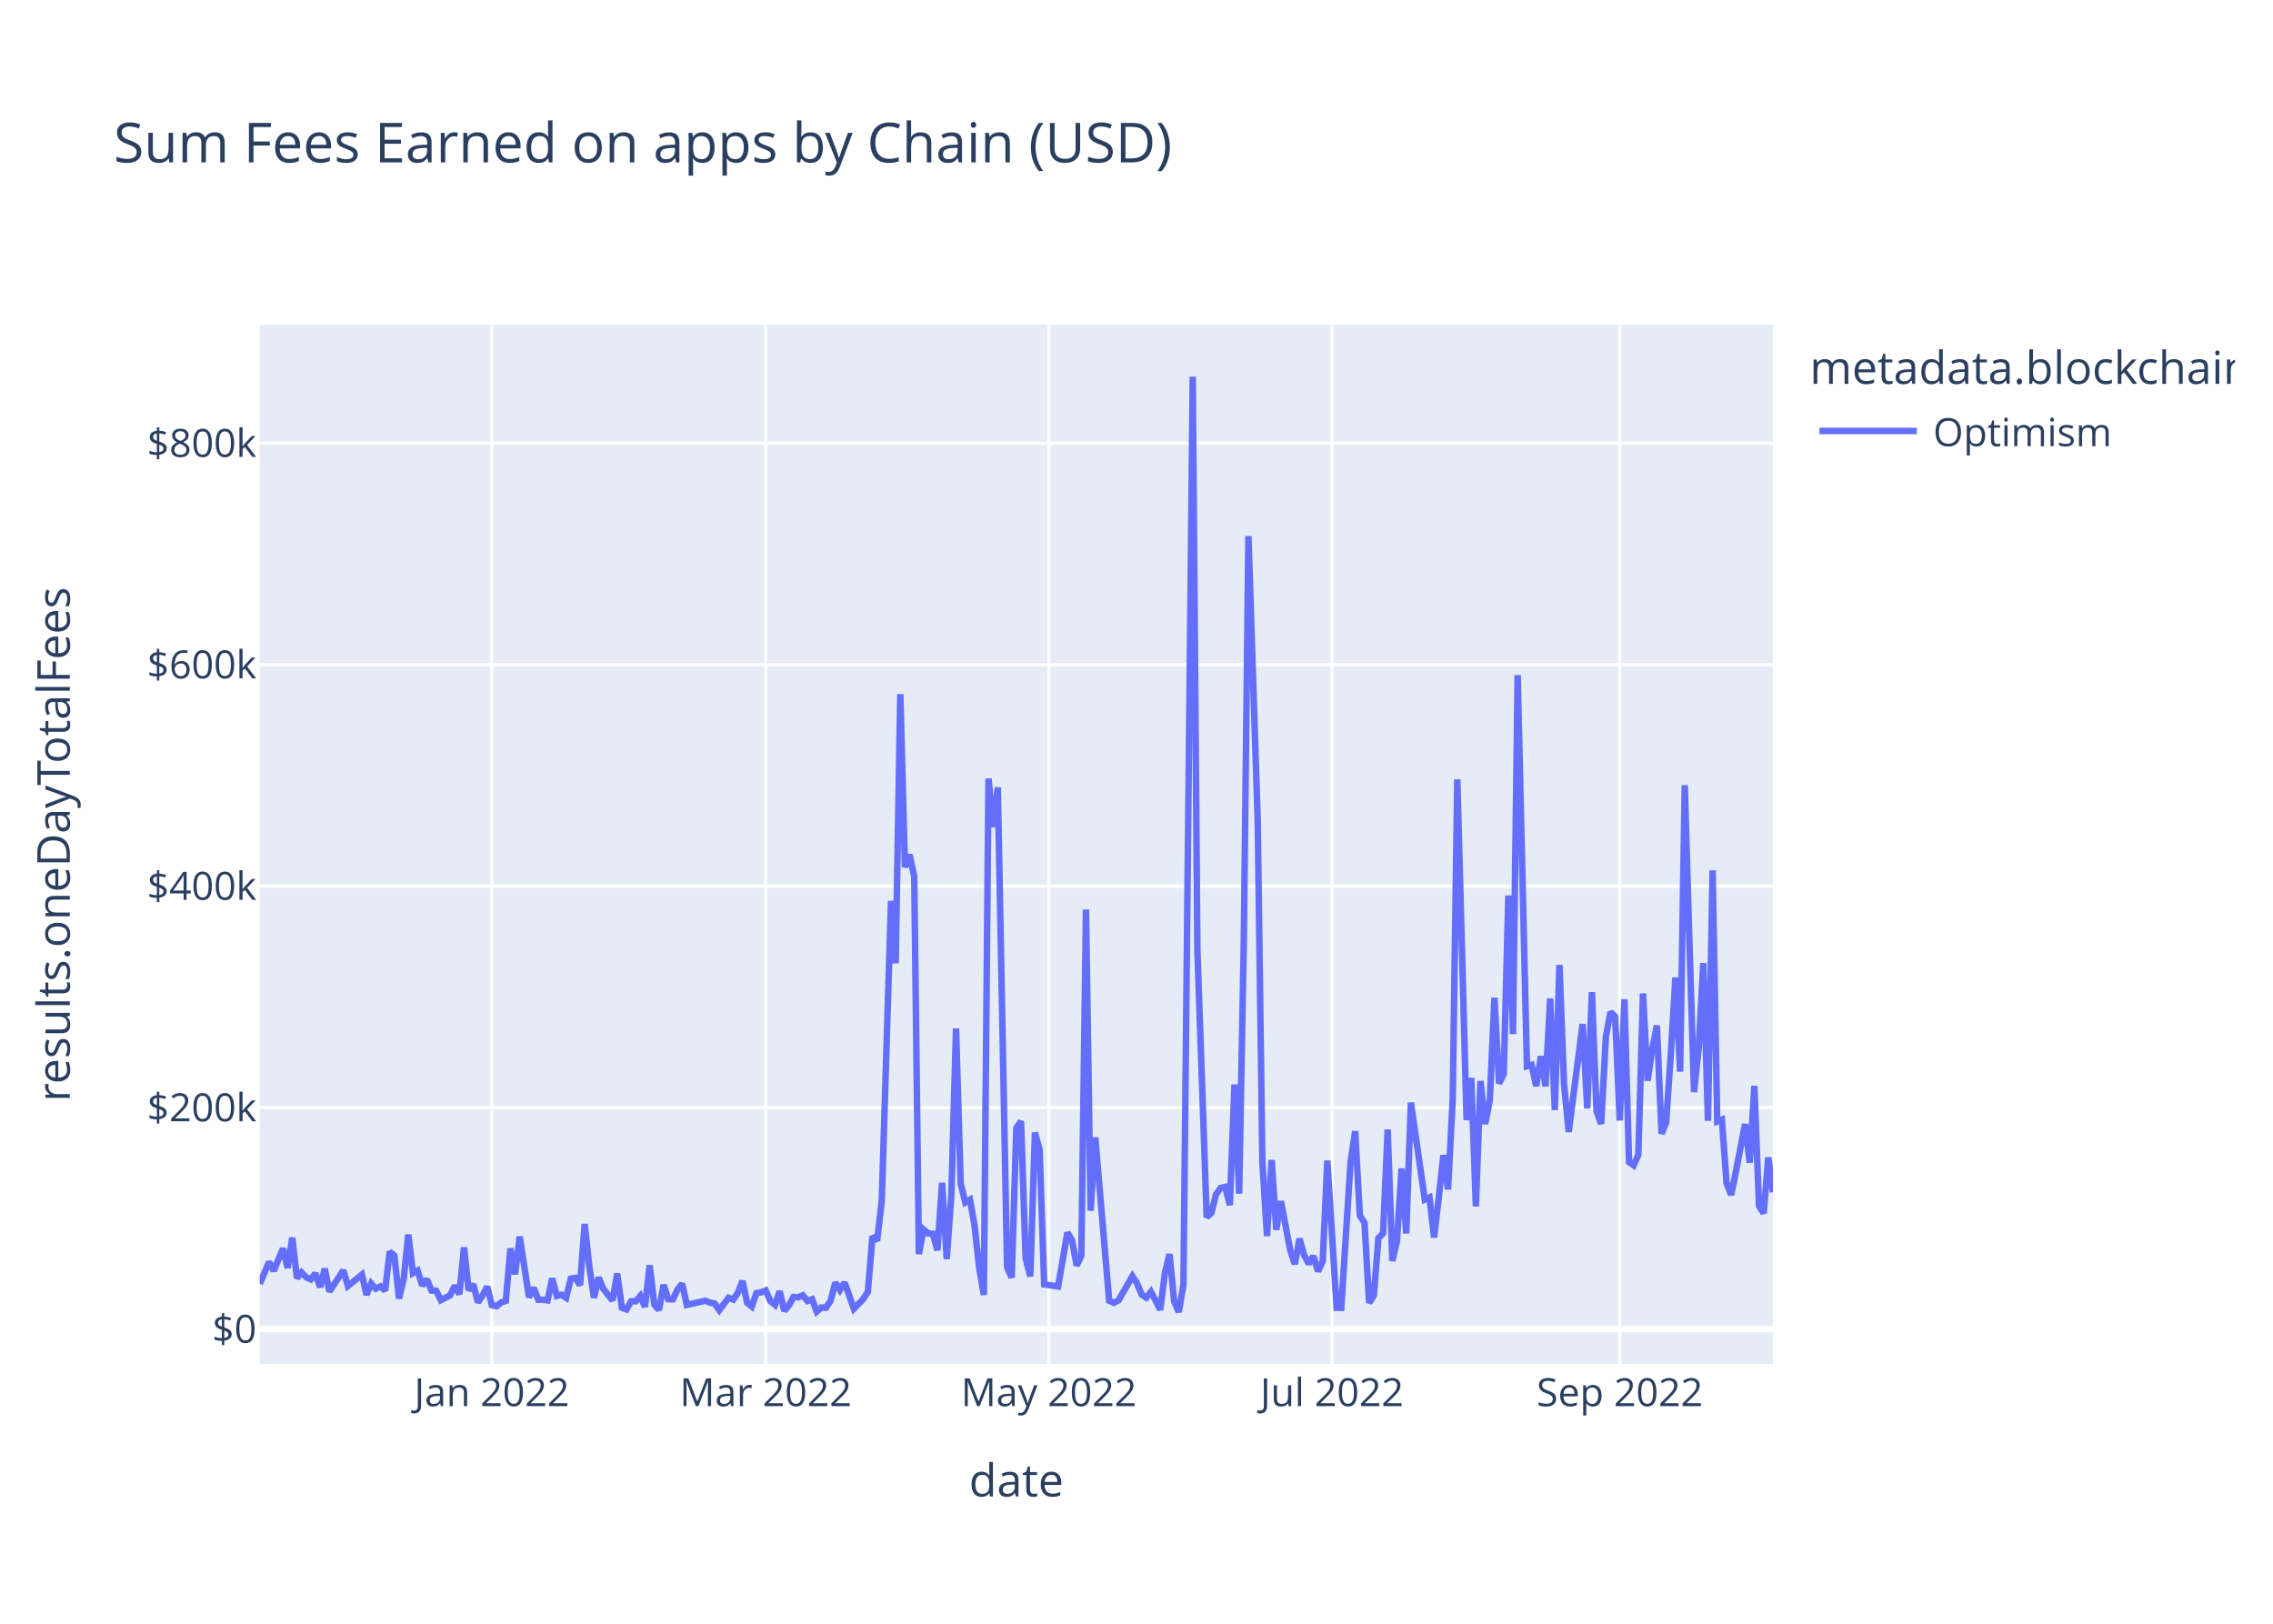
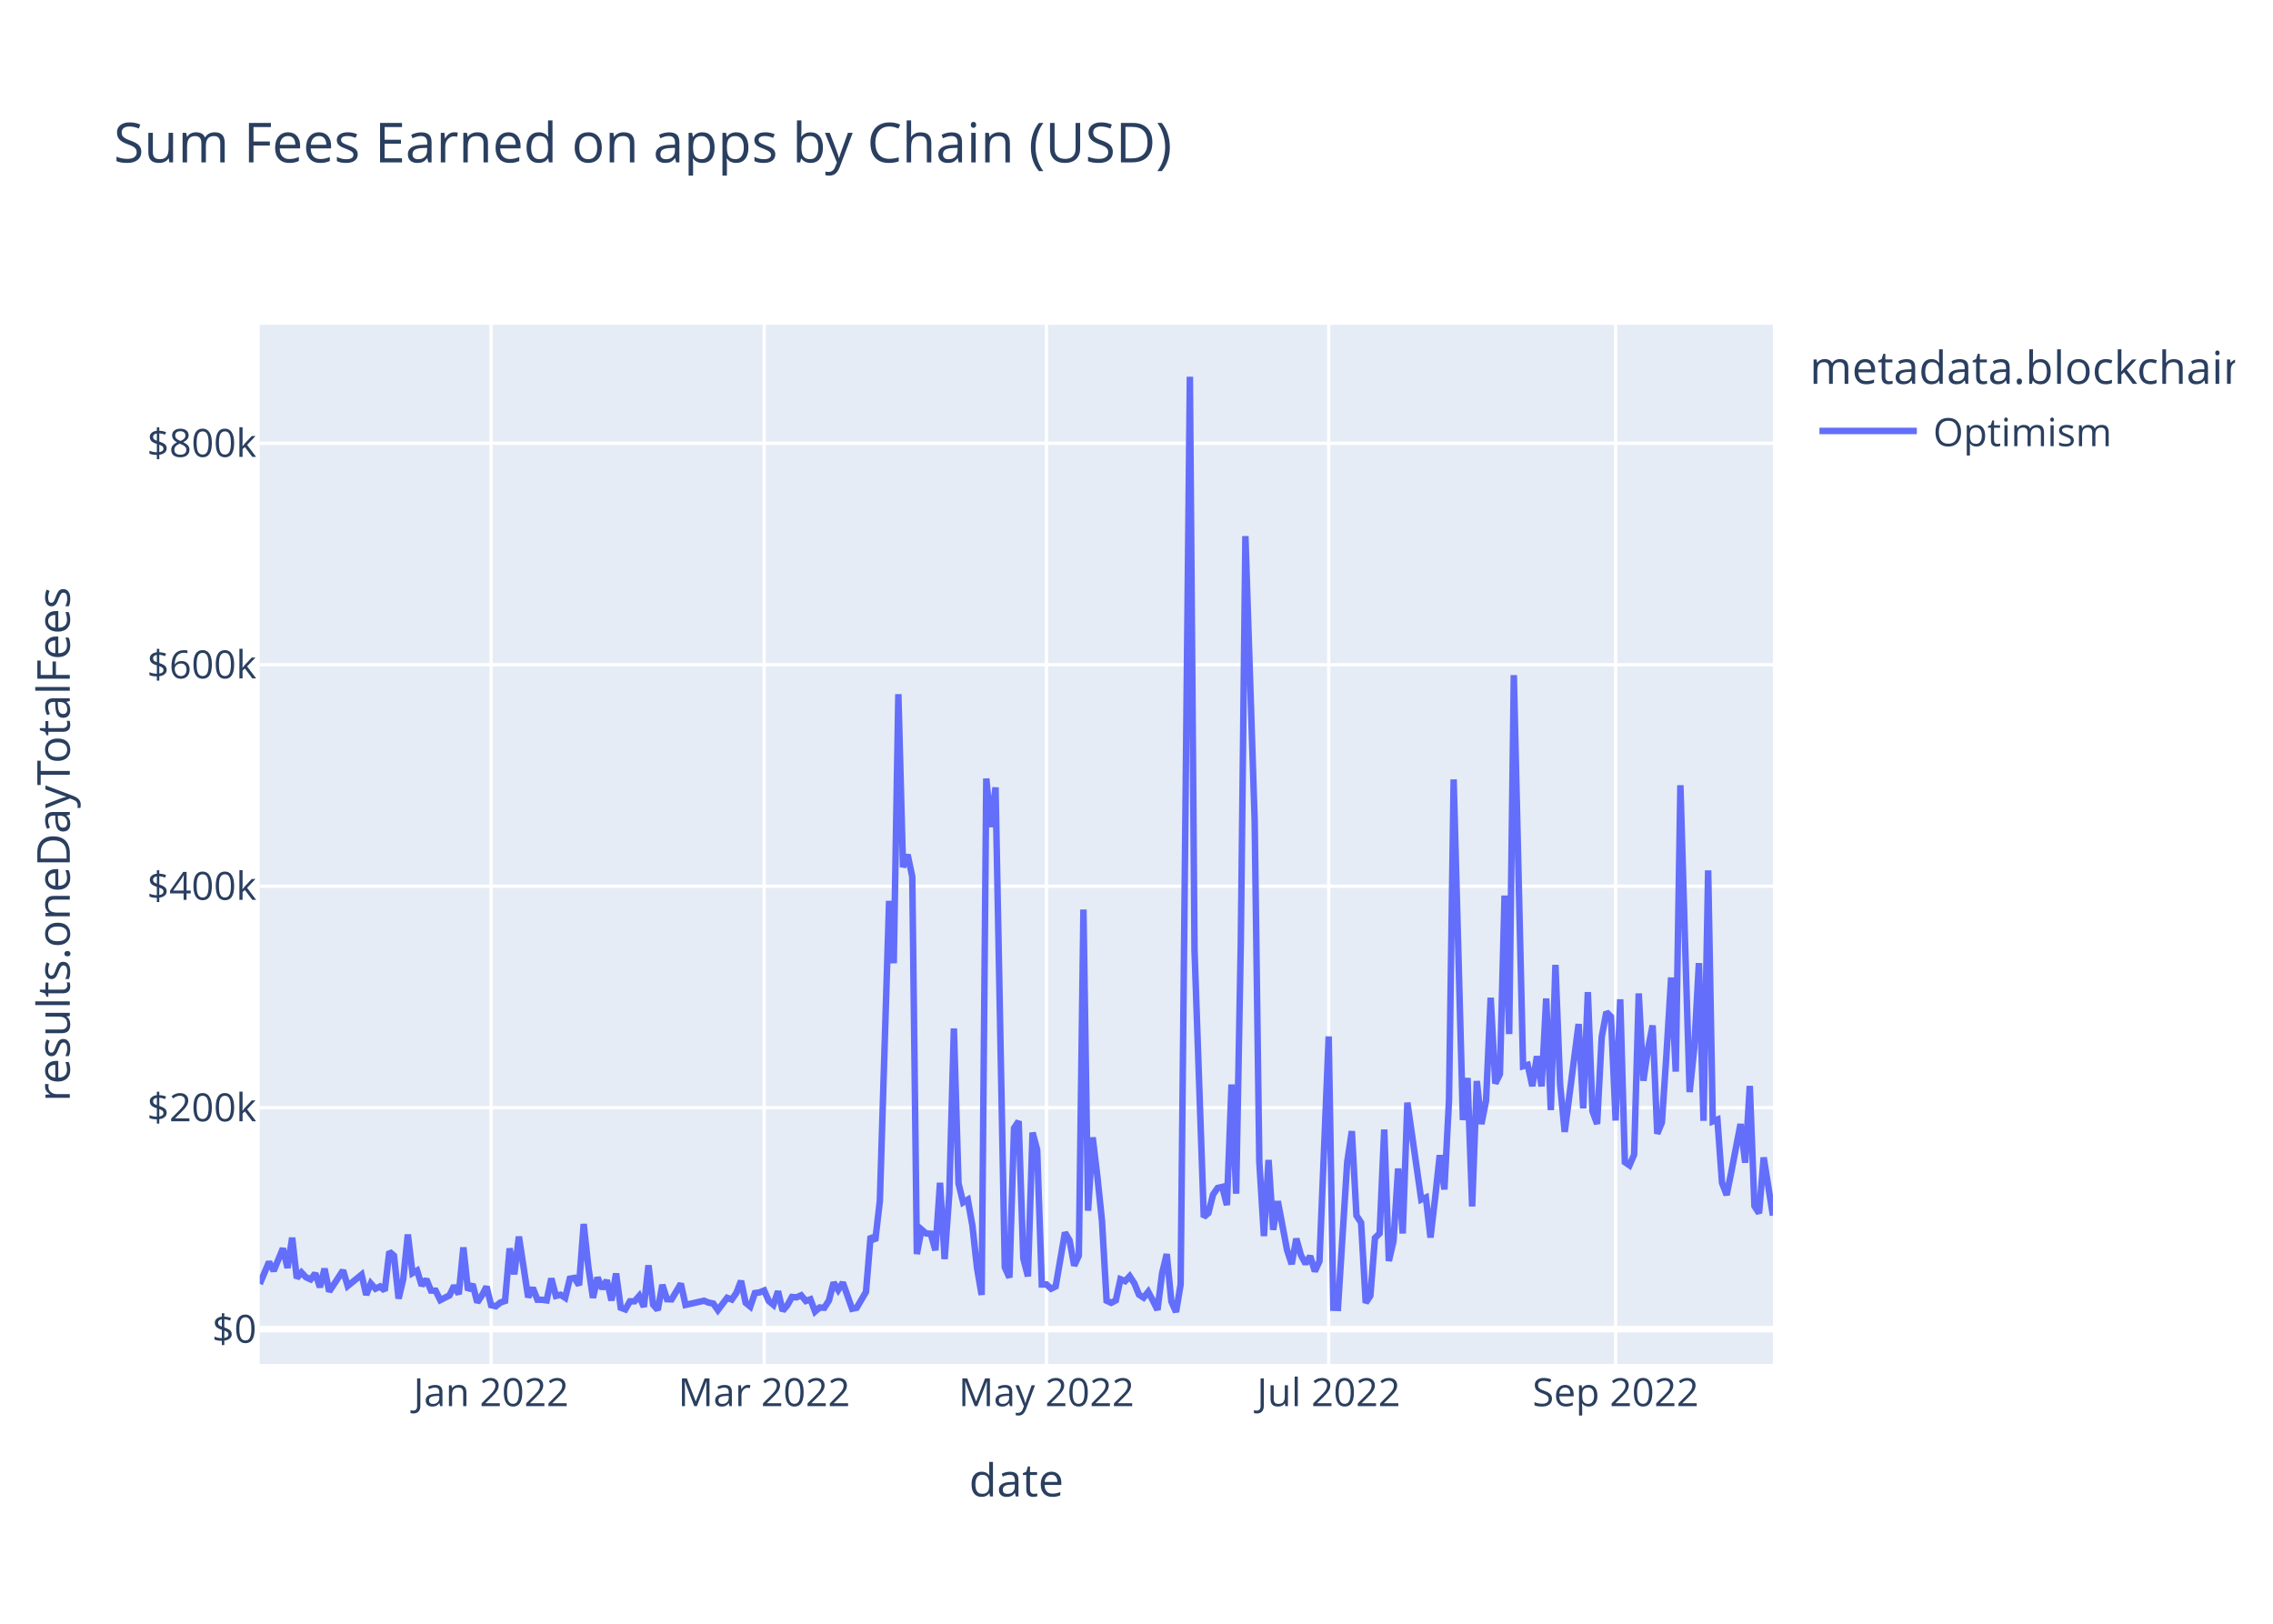
<svg xmlns="http://www.w3.org/2000/svg" class="main-svg" width="700" height="500" style="" viewBox="0 0 700 500">
  <rect x="0" y="0" width="700" height="500" style="fill: rgb(255, 255, 255); fill-opacity: 1;" />
-   <defs id="defs-f6b910">
+   <defs id="defs-936145">
    <g class="clips">
-       <clipPath id="clipf6b910xyplot" class="plotclip">
+       <clipPath id="clip936145xyplot" class="plotclip">
        <rect width="466" height="320" />
      </clipPath>
-       <clipPath class="axesclip" id="clipf6b910x">
+       <clipPath class="axesclip" id="clip936145x">
        <rect x="80" y="0" width="466" height="500" />
      </clipPath>
-       <clipPath class="axesclip" id="clipf6b910y">
+       <clipPath class="axesclip" id="clip936145y">
        <rect x="0" y="100" width="700" height="320" />
      </clipPath>
-       <clipPath class="axesclip" id="clipf6b910xy">
+       <clipPath class="axesclip" id="clip936145xy">
        <rect x="80" y="100" width="466" height="320" />
      </clipPath>
    </g>
    <g class="gradients" />
    <g class="patterns" />
  </defs>
  <g class="bglayer">
    <rect class="bg" x="80" y="100" width="466" height="320" style="fill: rgb(229, 236, 246); fill-opacity: 1; stroke-width: 0;" />
  </g>
  <g class="layer-below">
    <g class="imagelayer" />
    <g class="shapelayer" />
  </g>
  <g class="cartesianlayer">
    <g class="subplot xy">
      <g class="layer-subplot">
        <g class="shapelayer" />
        <g class="imagelayer" />
      </g>
      <g class="minor-gridlayer">
        <g class="x" />
        <g class="y" />
      </g>
      <g class="gridlayer">
        <g class="x">
-           <path class="xgrid crisp" transform="translate(151.47,0)" d="M0,100v320" style="stroke: rgb(255, 255, 255); stroke-opacity: 1; stroke-width: 1px;" />
-           <path class="xgrid crisp" transform="translate(235.81,0)" d="M0,100v320" style="stroke: rgb(255, 255, 255); stroke-opacity: 1; stroke-width: 1px;" />
-           <path class="xgrid crisp" transform="translate(323.01,0)" d="M0,100v320" style="stroke: rgb(255, 255, 255); stroke-opacity: 1; stroke-width: 1px;" />
-           <path class="xgrid crisp" transform="translate(410.2,0)" d="M0,100v320" style="stroke: rgb(255, 255, 255); stroke-opacity: 1; stroke-width: 1px;" />
-           <path class="xgrid crisp" transform="translate(498.83,0)" d="M0,100v320" style="stroke: rgb(255, 255, 255); stroke-opacity: 1; stroke-width: 1px;" />
+           <path class="xgrid crisp" transform="translate(151.25,0)" d="M0,100v320" style="stroke: rgb(255, 255, 255); stroke-opacity: 1; stroke-width: 1px;" />
+           <path class="xgrid crisp" transform="translate(235.33,0)" d="M0,100v320" style="stroke: rgb(255, 255, 255); stroke-opacity: 1; stroke-width: 1px;" />
+           <path class="xgrid crisp" transform="translate(322.26,0)" d="M0,100v320" style="stroke: rgb(255, 255, 255); stroke-opacity: 1; stroke-width: 1px;" />
+           <path class="xgrid crisp" transform="translate(409.19,0)" d="M0,100v320" style="stroke: rgb(255, 255, 255); stroke-opacity: 1; stroke-width: 1px;" />
+           <path class="xgrid crisp" transform="translate(497.55,0)" d="M0,100v320" style="stroke: rgb(255, 255, 255); stroke-opacity: 1; stroke-width: 1px;" />
        </g>
        <g class="y">
          <path class="ygrid crisp" transform="translate(0,341.08)" d="M80,0h466" style="stroke: rgb(255, 255, 255); stroke-opacity: 1; stroke-width: 1px;" />
          <path class="ygrid crisp" transform="translate(0,272.88)" d="M80,0h466" style="stroke: rgb(255, 255, 255); stroke-opacity: 1; stroke-width: 1px;" />
          <path class="ygrid crisp" transform="translate(0,204.69)" d="M80,0h466" style="stroke: rgb(255, 255, 255); stroke-opacity: 1; stroke-width: 1px;" />
          <path class="ygrid crisp" transform="translate(0,136.49)" d="M80,0h466" style="stroke: rgb(255, 255, 255); stroke-opacity: 1; stroke-width: 1px;" />
        </g>
      </g>
      <g class="zerolinelayer">
        <path class="yzl zl crisp" transform="translate(0,409.28)" d="M80,0h466" style="stroke: rgb(255, 255, 255); stroke-opacity: 1; stroke-width: 2px;" />
      </g>
      <path class="xlines-below" />
      <path class="ylines-below" />
      <g class="overlines-below" />
      <g class="xaxislayer-below" />
      <g class="yaxislayer-below" />
      <g class="overaxes-below" />
-       <g class="plot" transform="translate(80,100)" clip-path="url(#clipf6b910xyplot)">
+       <g class="plot" transform="translate(80,100)" clip-path="url(#clip936145xyplot)">
        <g class="scatterlayer mlayer">
-           <g class="trace scatter trace16628c" style="stroke-miterlimit: 2; opacity: 1;">
+           <g class="trace scatter trace1acd88" style="stroke-miterlimit: 2; opacity: 1;">
            <g class="fills" />
            <g class="errorbars" />
            <g class="lines">
-               <path class="js-line" d="M0,295.36L2.86,288.59L4.29,291.34L7.15,284.43L8.58,290.43L10.01,281.13L11.44,293.58L12.87,291.83L14.29,293.32L15.72,293.96L17.15,292.11L18.58,296.36L20.01,290.66L21.44,297.69L22.87,295.54L25.73,291.19L27.16,295.99L31.45,292.51L32.88,298.72L34.31,295.22L35.74,296.83L37.17,296.14L38.6,297.42L40.02,285.43L41.45,286.66L42.88,299.87L44.31,293.92L45.74,280.14L47.17,292.04L48.6,291.25L50.03,295.86L51.46,293.93L52.89,297.41L54.32,297.44L55.75,300.34L58.61,298.89L60.04,295.92L61.47,298.52L62.9,284.11L64.33,297.31L65.75,295.47L67.18,301.05L68.61,298.94L70.04,296.2L71.47,301.91L72.9,302.23L74.33,301.08L75.76,300.61L77.19,284.42L78.62,292.4L80.05,280.78L82.91,299.45L84.34,296.58L85.77,300.22L87.2,300.24L88.63,300.43L90.06,293.69L91.48,299.05L92.91,298.69L94.34,299.63L95.77,293.76L97.2,293.51L98.63,295.75L100.06,276.9L101.49,290.07L102.92,299.64L104.35,293.38L105.78,296.84L108.64,300.45L110.07,292.14L111.5,302.68L112.93,303.21L114.36,300.7L115.79,300.7L117.21,299.05L118.64,302.43L120.07,289.63L121.5,301.72L122.93,303.37L124.36,295.64L125.79,300.06L127.22,300.11L128.65,297.12L130.08,295.28L131.51,301.82L137.23,300.53L138.66,301.12L140.09,301.4L141.52,303.42L144.37,299.64L145.8,300.17L147.23,298.11L148.66,294.43L150.09,301.16L151.52,302.33L152.95,298.17L154.38,297.97L155.81,297.38L157.24,300.62L158.67,301.79L160.1,297.62L161.53,303.63L162.96,301.96L164.39,299.38L165.82,299.49L167.25,298.87L168.67,300.61L170.1,300.1L171.53,303.87L172.96,302.62L174.39,302.69L175.82,300.47L177.25,294.93L178.68,297.22L180.11,294.94L182.97,303.01L185.83,300.02L187.26,297.82L188.69,280.69L190.12,282.05L191.55,269.8L194.4,177.42L195.83,196.61L197.26,113.76L198.69,167.03L200.12,163.17L201.55,169.92L202.98,286.16L204.41,278.6L205.84,279.82L207.27,279.91L208.7,285L210.13,264.21L211.56,287.71L212.99,267.8L214.42,216.69L215.85,264.42L217.28,270.26L218.71,269.42L220.13,277.4L221.56,290.48L222.99,298.74L224.42,139.73L225.85,154.68L227.28,142.47L230.14,290.23L231.57,293.39L233,247.38L234.43,245.26L235.86,287.48L237.29,293.03L238.72,248.76L240.15,254.05L241.58,295.52L245.87,296.14L248.72,279.54L250.15,281.96L251.58,289.72L253.01,286.64L254.44,180.07L255.87,272.82L257.3,250.24L261.59,300.53L263.02,301.18L264.45,300.42L268.74,292.99L270.17,295.18L271.6,298.67L273.02,299.58L274.45,297.78L275.88,300.46L277.31,303.35L278.74,292.06L280.17,286.17L281.6,300.76L283.03,304L284.46,295.52L287.32,16L288.75,192.62L291.61,274.77L293.04,273.54L294.47,267.84L295.9,265.81L297.33,265.48L298.75,271.09L300.18,233.95L301.61,267.57L303.04,190.2L304.47,65.08L307.33,152.69L308.76,257.76L310.19,280.62L311.62,257.2L313.05,278.7L314.48,269.9L317.34,284.96L318.77,289.26L320.2,281.42L321.63,286.51L323.06,289.15L324.48,286.79L325.91,291.48L327.34,288.38L328.77,257.38L331.63,302.7L333.06,302.74L334.49,280.24L335.92,257.84L337.35,248.32L338.78,274.32L340.21,276.5L341.64,301.18L343.07,298.99L344.5,281.21L345.93,279.8L347.36,247.82L348.79,288.29L350.21,282.2L351.64,259.82L353.07,279.82L354.5,239.53L358.79,269.37L360.22,268.74L361.65,281.07L363.08,268.81L364.51,255.72L365.94,266.27L367.37,238.8L368.8,140.01L371.66,244.9L373.09,231.94L374.52,271.5L375.94,232.88L377.37,246.13L378.8,238.9L380.23,207.22L381.66,233.64L383.09,230.74L384.52,175.78L385.95,218.42L387.38,107.89L390.24,228.32L391.67,227.91L393.1,234.44L394.53,225.25L395.96,234.51L397.39,207.46L398.82,241.83L400.25,197.11L401.67,233.89L403.1,248.55L407.39,215.33L408.82,241.31L410.25,205.5L411.68,242.17L413.11,246.1L414.54,219.33L415.97,211.64L417.4,213.07L418.83,245.04L420.26,207.71L421.69,257.87L423.12,258.84L424.55,255.56L425.98,205.91L427.4,232.79L428.83,223.07L430.26,215.77L431.69,249.11L433.12,245.66L434.55,224.45L435.98,201.01L437.41,229.99L438.84,141.8L440.27,189.8L441.7,236.29L443.13,222.74L444.56,196.57L445.99,245.13L447.42,168.01L448.85,245.31L450.28,244.75L451.71,264.24L453.13,267.97L454.56,260.91L457.42,246.13L458.85,258.03L460.28,234.39L461.71,271.37L463.14,273.59L464.57,256.42L466,267.13" style="vector-effect: non-scaling-stroke; fill: none; stroke: rgb(99, 110, 250); stroke-opacity: 1; stroke-width: 2px; opacity: 1;" />
+               <path class="js-line" d="M0,295.36L2.85,288.59L4.28,291.34L7.13,284.43L8.55,290.43L9.98,281.13L11.4,293.58L12.83,291.83L14.25,293.32L15.68,293.96L17.1,292.11L18.53,296.36L19.95,290.66L21.38,297.69L22.8,295.54L25.65,291.19L27.08,295.99L31.35,292.51L32.78,298.72L34.2,295.22L35.63,296.83L37.05,296.14L38.48,297.42L39.9,285.43L41.33,286.66L42.75,299.87L44.18,293.92L45.6,280.14L47.03,292.04L48.45,291.25L49.88,295.86L51.3,293.93L52.73,297.41L54.15,297.44L55.58,300.34L58.43,298.89L59.85,295.92L61.28,298.52L62.7,284.11L64.13,297.31L65.55,295.47L66.98,301.05L68.4,298.94L69.83,296.2L71.25,301.91L72.68,302.23L74.1,301.08L75.53,300.61L76.95,284.42L78.38,292.4L79.8,280.78L82.65,299.45L84.08,296.58L85.5,300.22L86.93,300.24L88.35,300.43L89.78,293.69L91.2,299.05L92.63,298.69L94.06,299.63L95.48,293.76L96.91,293.51L98.33,295.75L99.76,276.9L101.18,290.07L102.61,299.64L104.03,293.38L105.46,296.84L106.88,294.23L108.31,300.45L109.73,292.14L111.16,302.68L112.58,303.21L114.01,300.7L115.43,300.7L116.86,299.05L118.28,302.43L119.71,289.63L121.13,301.72L122.56,303.37L123.98,295.64L125.41,300.06L126.83,300.11L129.68,295.28L131.11,301.82L136.81,300.53L138.23,301.12L139.66,301.4L141.08,303.42L143.93,299.64L145.36,300.17L146.78,298.11L148.21,294.43L149.63,301.16L151.06,302.33L152.48,298.17L153.91,297.97L155.33,297.38L156.76,300.62L158.18,301.79L159.61,297.62L161.03,303.63L162.46,301.96L163.88,299.38L165.31,299.49L166.73,298.87L168.16,300.61L169.58,300.1L171.01,303.87L172.43,302.62L173.86,302.69L175.28,300.47L176.71,294.93L178.13,297.22L179.56,294.94L182.41,303.01L183.83,302.7L186.69,297.82L188.11,280.69L189.54,282.05L190.96,269.8L193.81,177.42L195.24,196.61L196.66,113.76L198.09,167.03L199.51,163.17L200.94,169.92L202.36,286.16L203.79,278.6L205.21,279.82L206.64,279.91L208.06,285L209.49,264.21L210.91,287.71L212.34,267.8L213.76,216.69L215.19,264.42L216.61,270.26L218.04,269.42L219.46,277.4L220.89,290.48L222.31,298.74L223.74,139.73L225.16,154.68L226.59,142.47L229.44,290.23L230.86,293.39L232.29,247.38L233.71,245.26L235.14,287.48L236.56,293.03L237.99,248.76L239.41,254.05L240.84,295.52L242.26,295.51L243.69,296.83L245.11,296.14L247.96,279.54L249.39,281.96L250.81,289.72L252.24,286.64L253.66,180.07L255.09,272.82L256.51,250.24L257.94,262.2L259.36,275.83L260.79,300.53L262.21,301.18L263.64,300.42L265.06,293.91L266.49,294.5L267.91,292.99L269.34,295.18L270.76,298.67L272.19,299.58L273.61,297.78L275.04,300.46L276.46,303.35L277.89,292.06L279.31,286.17L280.74,300.76L282.17,304L283.59,295.52L286.44,16L287.87,192.62L290.72,274.77L292.14,273.54L293.57,267.84L294.99,265.81L296.42,265.48L297.84,271.09L299.27,233.95L300.69,267.57L302.12,190.2L303.54,65.08L306.39,152.69L307.82,257.76L309.24,280.62L310.67,257.2L312.09,278.7L313.52,269.9L316.37,284.96L317.79,289.26L319.22,281.42L320.64,286.51L322.07,289.15L323.49,286.79L324.92,291.48L326.34,288.38L329.19,219.15L330.62,302.7L332.04,302.74L333.47,280.24L334.89,257.84L336.32,248.32L337.74,274.32L339.17,276.5L340.59,301.18L342.02,298.99L343.44,281.21L344.87,279.8L346.29,247.82L347.72,288.29L349.14,282.2L350.57,259.82L351.99,279.82L353.42,239.53L357.69,269.37L359.12,268.74L360.54,281.07L361.97,268.81L363.39,255.72L364.82,266.27L366.24,238.8L367.67,140.01L370.52,244.9L371.94,231.94L373.37,271.5L374.8,232.88L376.22,246.13L377.65,238.9L379.07,207.22L380.5,233.64L381.92,230.74L383.35,175.78L384.77,218.42L386.2,107.89L389.05,228.32L390.47,227.91L391.9,234.44L393.32,225.25L394.75,234.51L396.17,207.46L397.6,241.83L399.02,197.11L400.45,233.89L401.87,248.55L406.15,215.33L407.57,241.31L409,205.5L410.42,242.17L411.85,246.1L413.27,219.33L414.7,211.64L416.12,213.07L417.55,245.04L418.97,207.71L420.4,257.87L421.82,258.84L423.25,255.56L424.67,205.91L426.1,232.79L427.52,223.07L428.95,215.77L430.37,249.11L431.8,245.66L433.22,224.45L434.65,201.01L436.07,229.99L437.5,141.8L438.92,189.8L440.35,236.29L441.77,222.74L443.2,196.57L444.62,245.13L446.05,168.01L447.47,245.31L448.9,244.75L450.32,264.24L451.75,267.97L453.17,260.91L456.02,246.13L457.45,258.03L458.87,234.39L460.3,271.37L461.72,273.59L463.15,256.42L466,274.31" style="vector-effect: non-scaling-stroke; fill: none; stroke: rgb(99, 110, 250); stroke-opacity: 1; stroke-width: 2px; opacity: 1;" />
            </g>
            <g class="points" />
            <g class="text" />
          </g>
        </g>
      </g>
      <g class="overplot" />
      <path class="xlines-above crisp" d="M0,0" style="fill: none;" />
      <path class="ylines-above crisp" d="M0,0" style="fill: none;" />
      <g class="overlines-above" />
      <g class="xaxislayer-above">
        <g class="xtick">
-           <text text-anchor="middle" x="0" y="433" transform="translate(151.47,0)" style="font-family: 'Open Sans', verdana, arial, sans-serif; font-size: 12px; fill: rgb(42, 63, 95); fill-opacity: 1; white-space: pre; opacity: 1;">Jan 2022</text>
+           <text text-anchor="middle" x="0" y="433" transform="translate(151.25,0)" style="font-family: 'Open Sans', verdana, arial, sans-serif; font-size: 12px; fill: rgb(42, 63, 95); fill-opacity: 1; white-space: pre; opacity: 1;">Jan 2022</text>
        </g>
        <g class="xtick">
-           <text text-anchor="middle" x="0" y="433" style="font-family: 'Open Sans', verdana, arial, sans-serif; font-size: 12px; fill: rgb(42, 63, 95); fill-opacity: 1; white-space: pre; opacity: 1;" transform="translate(235.81,0)">Mar 2022</text>
+           <text text-anchor="middle" x="0" y="433" style="font-family: 'Open Sans', verdana, arial, sans-serif; font-size: 12px; fill: rgb(42, 63, 95); fill-opacity: 1; white-space: pre; opacity: 1;" transform="translate(235.33,0)">Mar 2022</text>
        </g>
        <g class="xtick">
-           <text text-anchor="middle" x="0" y="433" style="font-family: 'Open Sans', verdana, arial, sans-serif; font-size: 12px; fill: rgb(42, 63, 95); fill-opacity: 1; white-space: pre; opacity: 1;" transform="translate(323.01,0)">May 2022</text>
+           <text text-anchor="middle" x="0" y="433" style="font-family: 'Open Sans', verdana, arial, sans-serif; font-size: 12px; fill: rgb(42, 63, 95); fill-opacity: 1; white-space: pre; opacity: 1;" transform="translate(322.26,0)">May 2022</text>
        </g>
        <g class="xtick">
-           <text text-anchor="middle" x="0" y="433" style="font-family: 'Open Sans', verdana, arial, sans-serif; font-size: 12px; fill: rgb(42, 63, 95); fill-opacity: 1; white-space: pre; opacity: 1;" transform="translate(410.2,0)">Jul 2022</text>
+           <text text-anchor="middle" x="0" y="433" style="font-family: 'Open Sans', verdana, arial, sans-serif; font-size: 12px; fill: rgb(42, 63, 95); fill-opacity: 1; white-space: pre; opacity: 1;" transform="translate(409.19,0)">Jul 2022</text>
        </g>
        <g class="xtick">
-           <text text-anchor="middle" x="0" y="433" style="font-family: 'Open Sans', verdana, arial, sans-serif; font-size: 12px; fill: rgb(42, 63, 95); fill-opacity: 1; white-space: pre; opacity: 1;" transform="translate(498.83,0)">Sep 2022</text>
+           <text text-anchor="middle" x="0" y="433" style="font-family: 'Open Sans', verdana, arial, sans-serif; font-size: 12px; fill: rgb(42, 63, 95); fill-opacity: 1; white-space: pre; opacity: 1;" transform="translate(497.55,0)">Sep 2022</text>
        </g>
      </g>
      <g class="yaxislayer-above">
        <g class="ytick">
          <text text-anchor="end" x="79" y="4.2" transform="translate(0,409.28)" style="font-family: 'Open Sans', verdana, arial, sans-serif; font-size: 12px; fill: rgb(42, 63, 95); fill-opacity: 1; white-space: pre; opacity: 1;">$0</text>
        </g>
        <g class="ytick">
          <text text-anchor="end" x="79" y="4.2" style="font-family: 'Open Sans', verdana, arial, sans-serif; font-size: 12px; fill: rgb(42, 63, 95); fill-opacity: 1; white-space: pre; opacity: 1;" transform="translate(0,341.08)">$200k</text>
        </g>
        <g class="ytick">
          <text text-anchor="end" x="79" y="4.2" style="font-family: 'Open Sans', verdana, arial, sans-serif; font-size: 12px; fill: rgb(42, 63, 95); fill-opacity: 1; white-space: pre; opacity: 1;" transform="translate(0,272.88)">$400k</text>
        </g>
        <g class="ytick">
          <text text-anchor="end" x="79" y="4.2" style="font-family: 'Open Sans', verdana, arial, sans-serif; font-size: 12px; fill: rgb(42, 63, 95); fill-opacity: 1; white-space: pre; opacity: 1;" transform="translate(0,204.69)">$600k</text>
        </g>
        <g class="ytick">
          <text text-anchor="end" x="79" y="4.2" style="font-family: 'Open Sans', verdana, arial, sans-serif; font-size: 12px; fill: rgb(42, 63, 95); fill-opacity: 1; white-space: pre; opacity: 1;" transform="translate(0,136.49)">$800k</text>
        </g>
      </g>
      <g class="overaxes-above" />
    </g>
  </g>
  <g class="polarlayer" />
  <g class="smithlayer" />
  <g class="ternarylayer" />
  <g class="geolayer" />
  <g class="funnelarealayer" />
  <g class="pielayer" />
  <g class="iciclelayer" />
  <g class="treemaplayer" />
  <g class="sunburstlayer" />
  <g class="glimages" />
-   <defs id="topdefs-f6b910">
+   <defs id="topdefs-936145">
    <g class="clips" />
-     <clipPath id="legendf6b910">
+     <clipPath id="legend936145">
      <rect width="133" height="48" x="0" y="0" />
    </clipPath>
  </defs>
  <g class="layer-above">
    <g class="imagelayer" />
    <g class="shapelayer" />
  </g>
  <g class="infolayer">
    <g class="legend" pointer-events="all" transform="translate(555.32,100)">
      <rect class="bg" shape-rendering="crispEdges" style="stroke: rgb(68, 68, 68); stroke-opacity: 1; fill: rgb(255, 255, 255); fill-opacity: 1; stroke-width: 0px;" width="133" height="48" x="0" y="0" />
-       <g class="scrollbox" transform="" clip-path="url(#legendf6b910)">
+       <g class="scrollbox" transform="" clip-path="url(#legend936145)">
        <text class="legendtitletext" text-anchor="start" x="2" y="18.2" style="font-family: 'Open Sans', verdana, arial, sans-serif; font-size: 14px; fill: rgb(42, 63, 95); fill-opacity: 1; white-space: pre;">metadata.blockchain</text>
        <g class="groups" transform="">
          <g class="traces" transform="translate(0,32.7)" style="opacity: 1;">
            <text class="legendtext" text-anchor="start" x="40" y="4.68" style="font-family: 'Open Sans', verdana, arial, sans-serif; font-size: 12px; fill: rgb(42, 63, 95); fill-opacity: 1; white-space: pre;">Optimism</text>
            <g class="layers" style="opacity: 1;">
              <g class="legendfill" />
              <g class="legendlines">
                <path class="js-line" d="M5,0h30" style="fill: none; stroke: rgb(99, 110, 250); stroke-opacity: 1; stroke-width: 2px;" />
              </g>
              <g class="legendsymbols">
                <g class="legendpoints" />
              </g>
            </g>
            <rect class="legendtoggle" x="0" y="-9.5" width="90.672" height="19" style="fill: rgb(0, 0, 0); fill-opacity: 0;" />
          </g>
        </g>
      </g>
      <rect class="scrollbar" rx="20" ry="3" width="0" height="0" style="fill: rgb(128, 139, 164); fill-opacity: 1;" x="0" y="0" />
    </g>
    <g class="g-gtitle">
      <text class="gtitle" x="35" y="50" text-anchor="start" dy="0em" style="font-family: 'Open Sans', verdana, arial, sans-serif; font-size: 17px; fill: rgb(42, 63, 95); opacity: 1; font-weight: normal; white-space: pre;">Sum Fees Earned on apps by Chain (USD)</text>
    </g>
    <g class="g-xtitle">
      <text class="xtitle" x="313" y="460.8" text-anchor="middle" style="font-family: 'Open Sans', verdana, arial, sans-serif; font-size: 14px; fill: rgb(42, 63, 95); opacity: 1; font-weight: normal; white-space: pre;">date</text>
    </g>
    <g class="g-ytitle">
      <text class="ytitle" transform="rotate(-90,21.49688,260)" x="21.497" y="260" text-anchor="middle" style="font-family: 'Open Sans', verdana, arial, sans-serif; font-size: 14px; fill: rgb(42, 63, 95); opacity: 1; font-weight: normal; white-space: pre;">results.oneDayTotalFees</text>
    </g>
  </g>
</svg>
